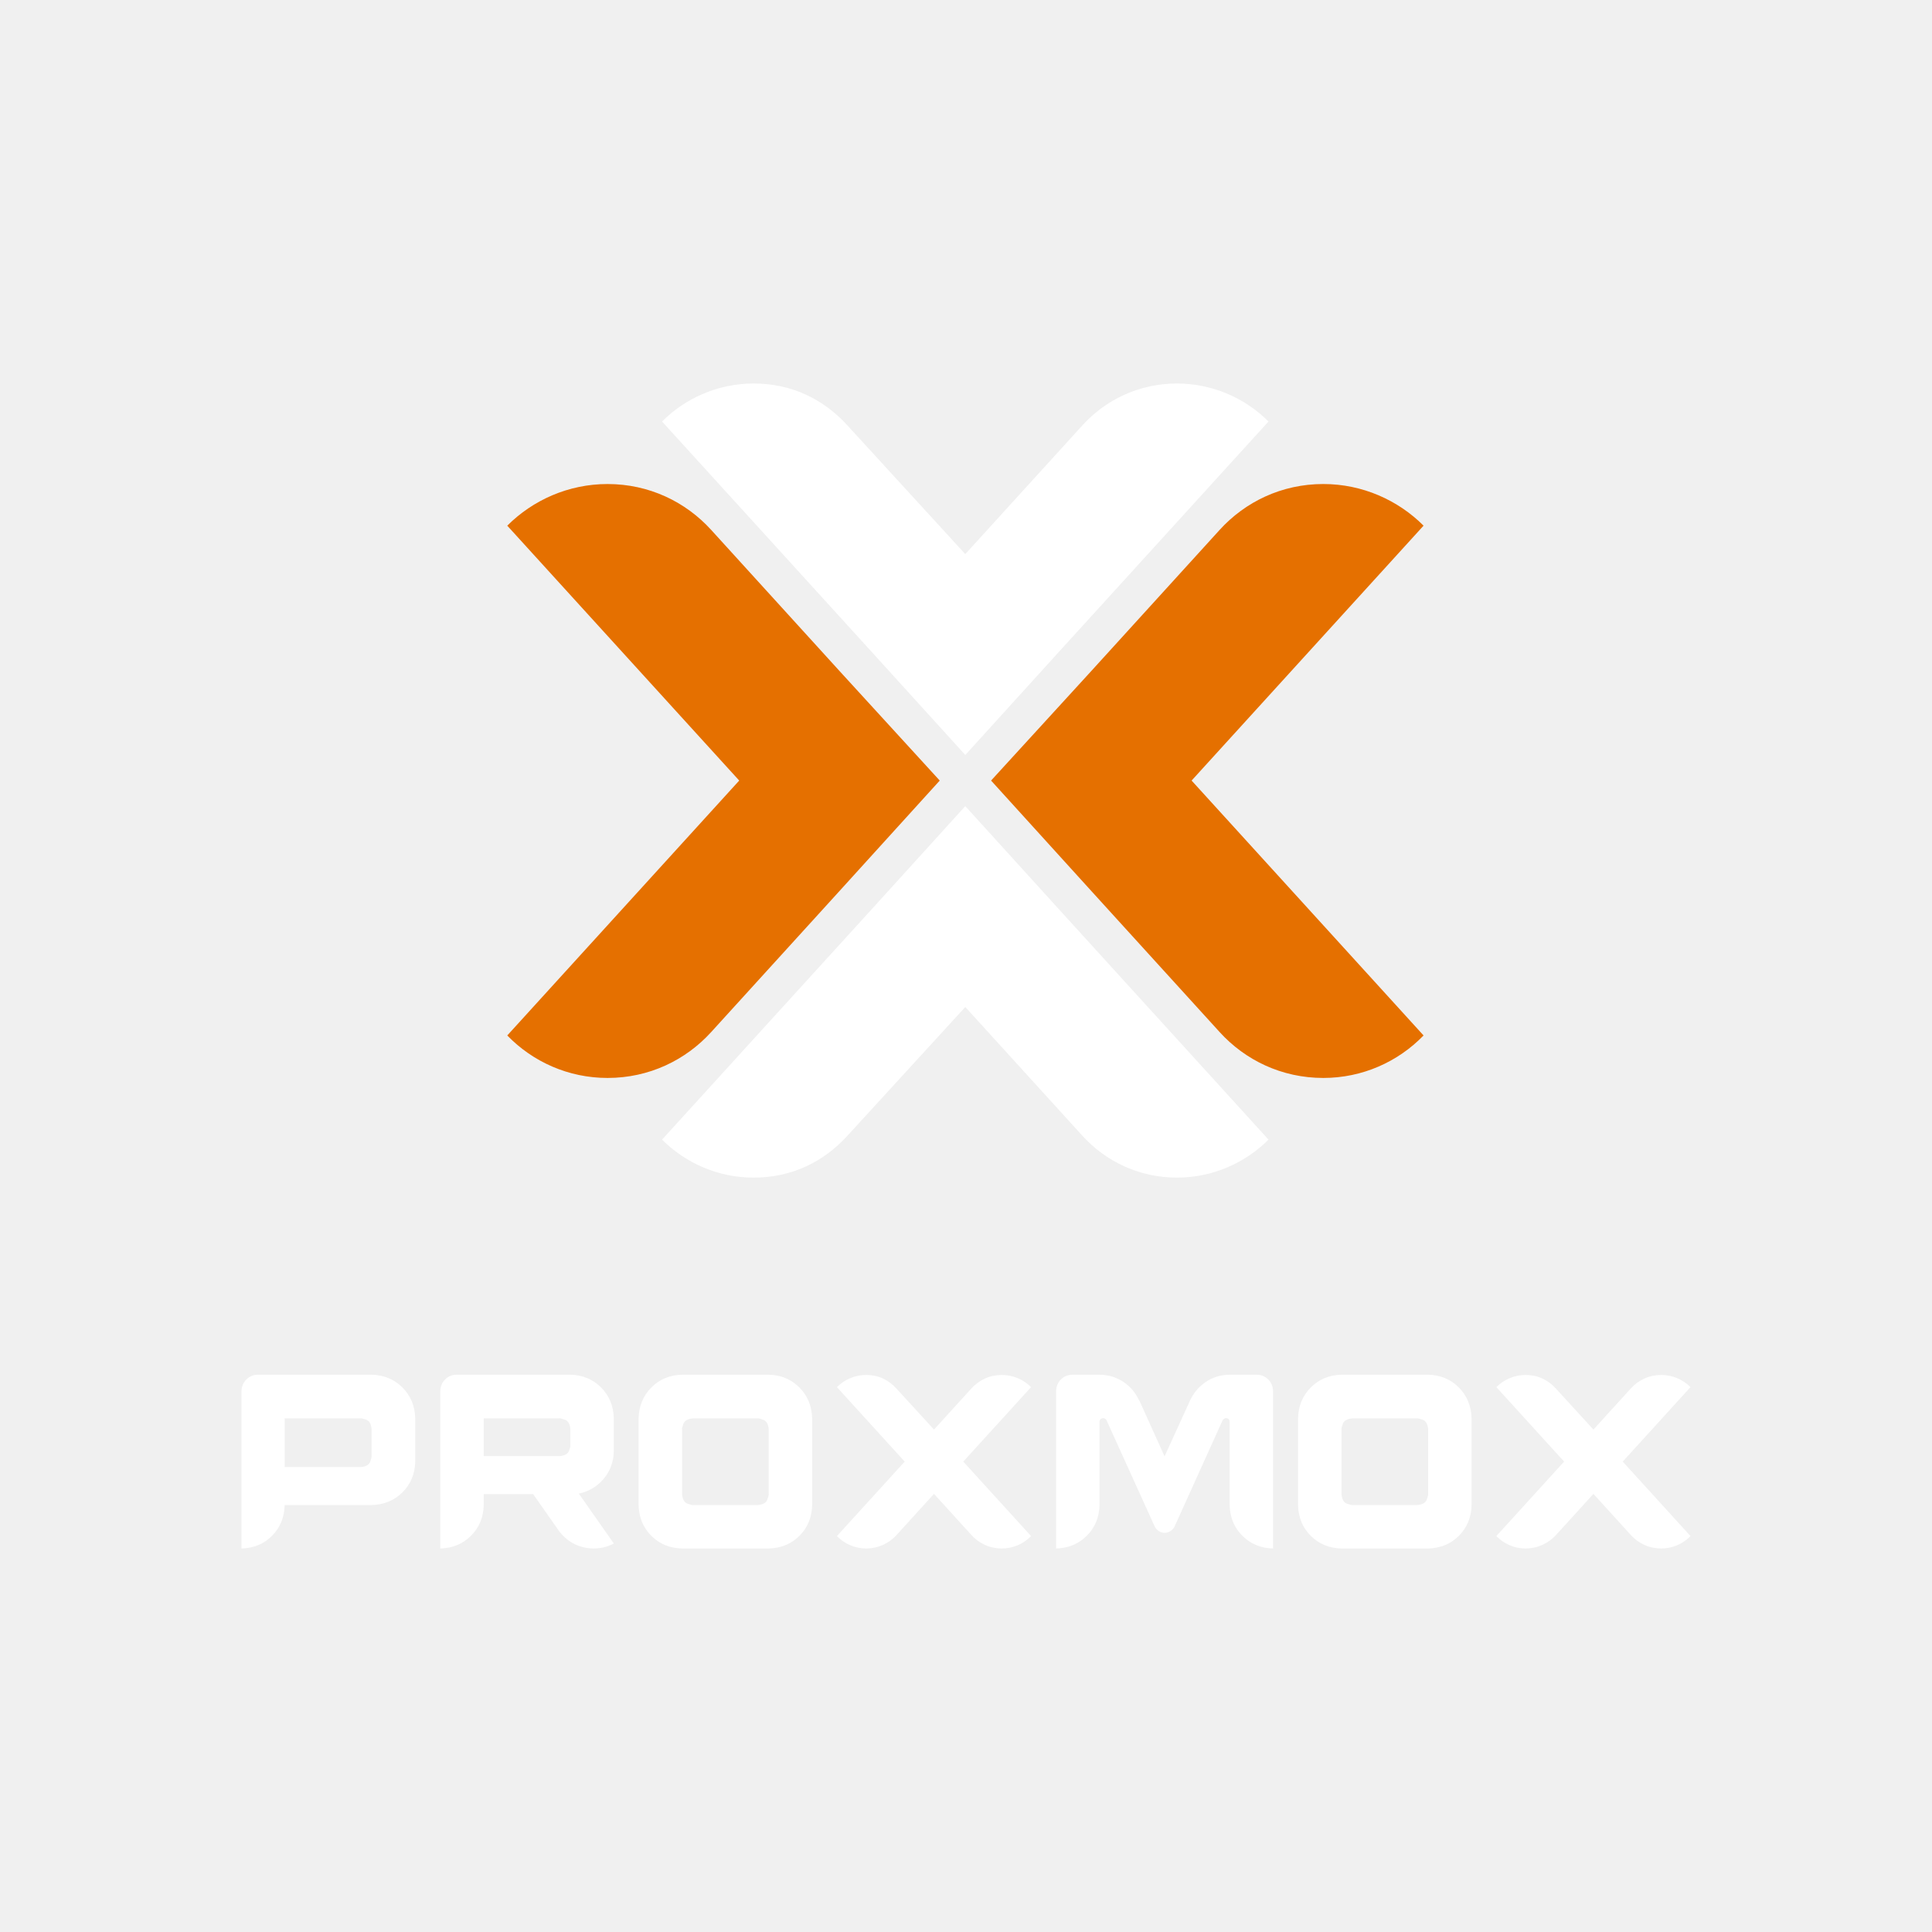
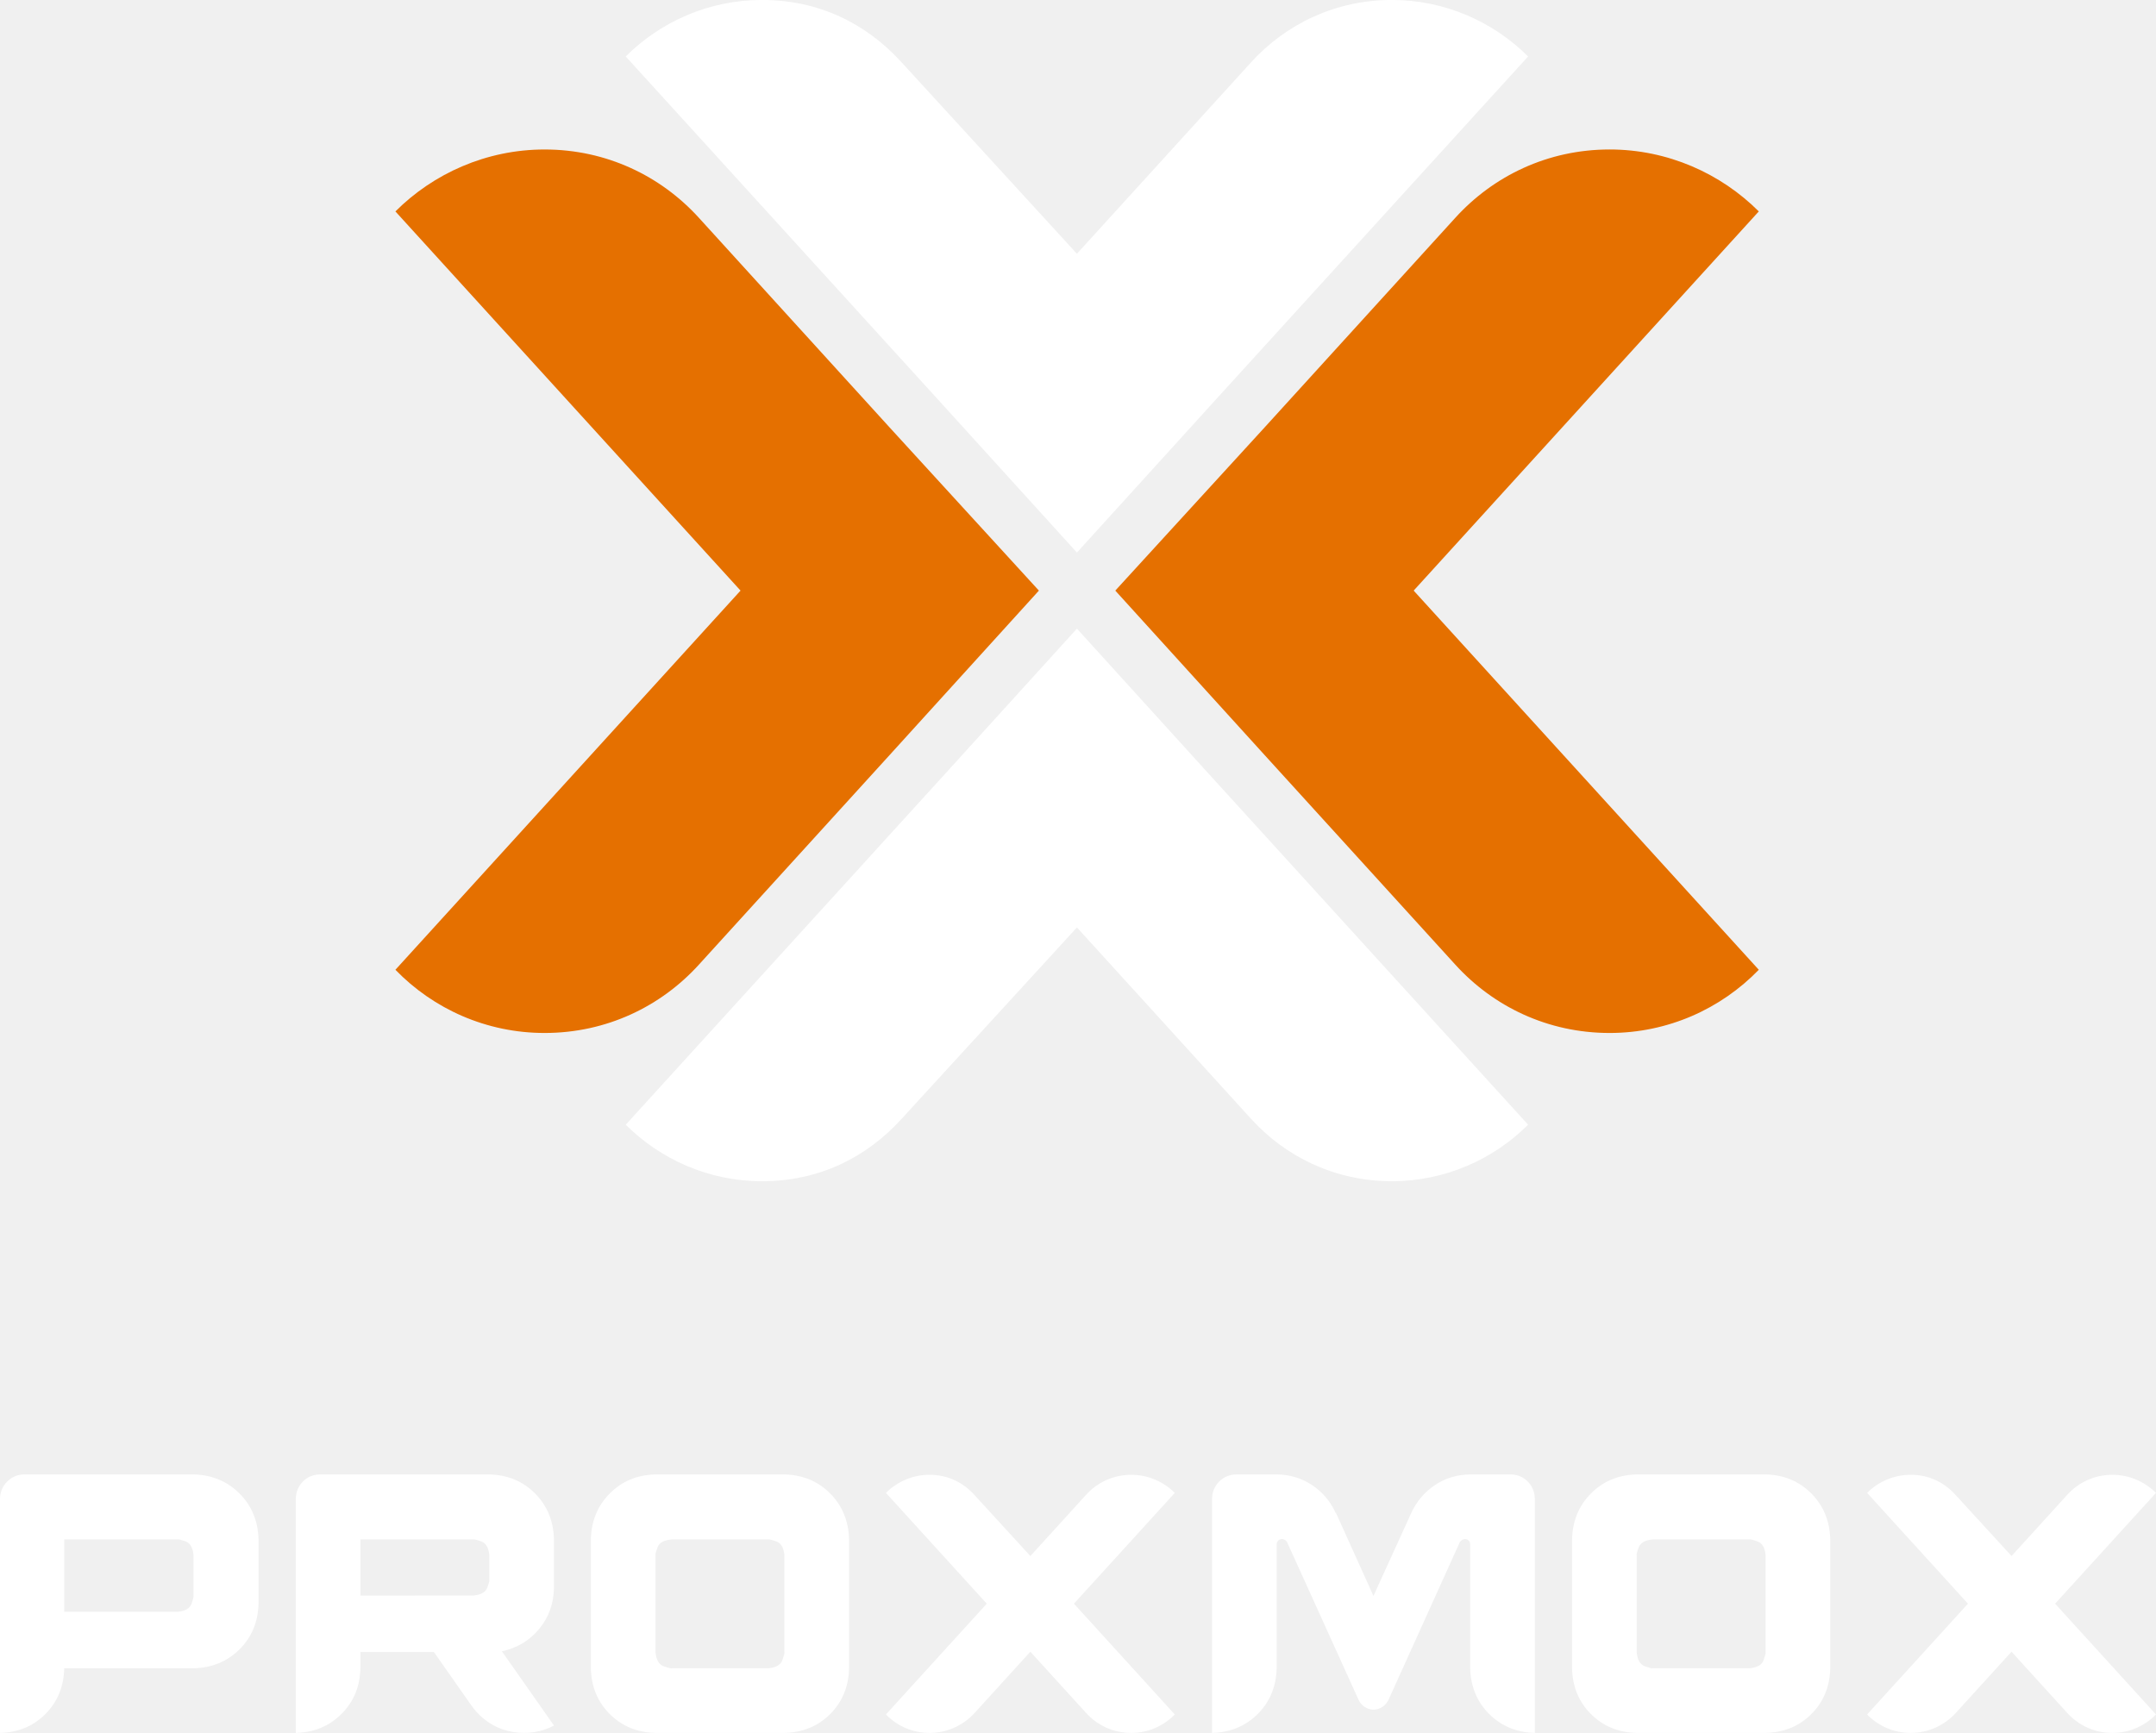
- <svg xmlns="http://www.w3.org/2000/svg" width="800" height="800" viewBox="0 0 211.667 211.667" version="1.1" id="svg924">
+ <svg xmlns="http://www.w3.org/2000/svg" version="1.1" id="svg924" viewBox="26.46 42.02 158.75 127.63">
  <defs id="defs918" />
  <g id="layer1" transform="translate(-11.34692,-31.36846)">
    <g id="g209">
      <g transform="matrix(0.8466667,0,0,0.8466667,544.0516,-814.3004)" id="g1288" style="fill:#ffffff">
        <g id="g1286" style="font-style:normal;font-variant:normal;font-weight:normal;font-stretch:normal;font-size:25.834px;line-height:125%;font-family:Helion;-inkscape-font-specification:Helion;text-align:start;letter-spacing:0px;word-spacing:0px;writing-mode:lr-tb;text-anchor:start;fill:#ffffff;fill-opacity:1;stroke:none" transform="matrix(1.243514,0,0,1.243514,-791.0648,553.7586)">
          <path id="path1272" d="m 168.851,500.959 h -11.857 c -0.466,0.013 -0.858,0.181 -1.179,0.504 -0.32,0.323 -0.487,0.723 -0.501,1.201 v 16.378 c 1.272,-0.032 2.331,-0.472 3.177,-1.321 0.846,-0.849 1.285,-1.915 1.317,-3.2 h 9.042 c 1.286,-0.032 2.357,-0.472 3.213,-1.321 0.856,-0.849 1.301,-1.915 1.334,-3.2 v -4.495 c -0.033,-1.286 -0.477,-2.357 -1.334,-3.213 -0.856,-0.856 -1.927,-1.301 -3.213,-1.334 z m -9.042,9.61 v -5.063 h 7.931 c 0.046,-0.023 0.231,0.023 0.555,0.139 0.324,0.116 0.509,0.44 0.555,0.972 v 2.816 c 0.023,0.047 -0.023,0.237 -0.139,0.568 -0.116,0.332 -0.44,0.521 -0.972,0.568 z" style="fill:#ffffff;fill-opacity:1" />
          <path id="path1274" d="m 194.059,508.89 v -3.384 c -0.032,-1.286 -0.472,-2.357 -1.321,-3.213 -0.849,-0.856 -1.915,-1.301 -3.2,-1.334 h -11.857 c -0.477,0.013 -0.873,0.181 -1.188,0.504 -0.315,0.323 -0.479,0.723 -0.491,1.201 v 16.378 c 1.273,-0.032 2.337,-0.472 3.19,-1.321 0.854,-0.849 1.297,-1.915 1.33,-3.2 v -1.137 h 5.141 l 2.609,3.72 c 0.419,0.601 0.944,1.072 1.576,1.414 0.632,0.342 1.338,0.517 2.118,0.523 0.376,-5.4e-4 0.741,-0.045 1.095,-0.132 0.354,-0.088 0.686,-0.216 0.998,-0.384 l -3.642,-5.192 c 1.056,-0.229 1.921,-0.746 2.596,-1.553 0.675,-0.807 1.024,-1.77 1.046,-2.89 z m -13.537,0.542 v -3.927 h 7.879 c 0.047,-0.023 0.237,0.023 0.568,0.139 0.332,0.116 0.521,0.44 0.568,0.972 v 1.705 c 0.024,0.046 -0.024,0.231 -0.142,0.555 -0.118,0.324 -0.45,0.509 -0.995,0.555 z" style="fill:#ffffff;fill-opacity:1" />
          <path id="path1276" d="m 210.175,500.959 h -9.016 c -1.285,0.033 -2.351,0.477 -3.2,1.334 -0.849,0.856 -1.289,1.927 -1.321,3.213 v 9.016 c 0.032,1.285 0.472,2.351 1.321,3.2 0.849,0.849 1.915,1.289 3.2,1.321 h 9.016 c 1.285,-0.032 2.351,-0.472 3.2,-1.321 0.849,-0.849 1.289,-1.915 1.321,-3.2 v -9.016 c -0.032,-1.286 -0.472,-2.357 -1.321,-3.213 -0.849,-0.856 -1.915,-1.301 -3.2,-1.334 z m 0,12.426 c 0.024,0.047 -0.024,0.237 -0.142,0.568 -0.118,0.332 -0.45,0.521 -0.995,0.568 h -6.742 c -0.047,0.024 -0.237,-0.024 -0.568,-0.142 -0.332,-0.118 -0.521,-0.45 -0.568,-0.995 v -6.768 c -0.024,-0.046 0.024,-0.231 0.142,-0.555 0.118,-0.324 0.45,-0.509 0.995,-0.555 h 6.742 c 0.047,-0.023 0.237,0.023 0.568,0.139 0.332,0.116 0.521,0.44 0.568,0.972 z" style="fill:#ffffff;fill-opacity:1" />
          <path id="path1278" d="m 237.477,502.251 c -0.392,-0.392 -0.848,-0.7 -1.369,-0.924 -0.521,-0.224 -1.081,-0.338 -1.679,-0.342 -0.637,0.005 -1.223,0.131 -1.76,0.378 -0.537,0.247 -1.001,0.586 -1.392,1.017 l -3.901,4.288 -3.927,-4.288 c -0.402,-0.442 -0.864,-0.785 -1.389,-1.027 -0.524,-0.242 -1.103,-0.365 -1.737,-0.368 -0.598,0.004 -1.158,0.118 -1.679,0.342 -0.521,0.224 -0.977,0.532 -1.369,0.924 l 7.052,7.75 -7.052,7.75 c 0.392,0.404 0.848,0.72 1.369,0.946 0.521,0.227 1.081,0.342 1.679,0.346 0.625,-0.005 1.209,-0.131 1.75,-0.378 0.541,-0.247 1.009,-0.586 1.401,-1.017 l 3.901,-4.288 3.901,4.288 c 0.391,0.431 0.855,0.77 1.392,1.017 0.537,0.247 1.123,0.373 1.76,0.378 0.598,-0.004 1.158,-0.119 1.679,-0.346 0.521,-0.227 0.977,-0.542 1.369,-0.946 l -7.052,-7.75 z" style="fill:#ffffff;fill-opacity:1" />
          <path id="path1280" d="m 260.98,500.959 h -2.842 c -0.929,0.013 -1.757,0.265 -2.483,0.756 -0.726,0.491 -1.276,1.143 -1.65,1.957 l 0.026,-0.052 -2.661,5.838 -2.635,-5.838 v 0.052 c -0.363,-0.814 -0.91,-1.466 -1.64,-1.957 -0.731,-0.491 -1.562,-0.743 -2.493,-0.756 h -2.816 c -0.489,0.013 -0.893,0.181 -1.211,0.504 -0.318,0.323 -0.483,0.723 -0.494,1.201 v 16.378 c 1.273,-0.032 2.337,-0.472 3.19,-1.321 0.854,-0.849 1.297,-1.915 1.33,-3.2 v -8.654 c 0.002,-0.118 0.037,-0.211 0.107,-0.281 0.069,-0.069 0.163,-0.105 0.281,-0.107 0.067,0.002 0.133,0.024 0.197,0.065 0.064,0.041 0.11,0.088 0.139,0.142 l 5.012,11.057 c 0.095,0.198 0.235,0.358 0.42,0.481 0.185,0.123 0.39,0.187 0.614,0.191 0.222,-0.003 0.424,-0.062 0.604,-0.178 0.18,-0.116 0.323,-0.272 0.429,-0.468 L 257.415,505.687 c 0.039,-0.054 0.09,-0.101 0.152,-0.142 0.062,-0.041 0.132,-0.062 0.21,-0.065 0.105,0.002 0.192,0.037 0.258,0.107 0.067,0.069 0.101,0.163 0.103,0.281 v 8.654 c 0.033,1.285 0.477,2.351 1.33,3.2 0.854,0.849 1.917,1.289 3.19,1.321 v -16.378 c -0.012,-0.478 -0.175,-0.878 -0.491,-1.201 -0.315,-0.323 -0.712,-0.491 -1.188,-0.504 z" style="fill:#ffffff;fill-opacity:1" />
          <path id="path1282" d="m 278.796,500.959 h -9.016 c -1.285,0.033 -2.351,0.477 -3.2,1.334 -0.849,0.856 -1.289,1.927 -1.321,3.213 v 9.016 c 0.032,1.285 0.472,2.351 1.321,3.2 0.849,0.849 1.915,1.289 3.2,1.321 h 9.016 c 1.285,-0.032 2.351,-0.472 3.2,-1.321 0.849,-0.849 1.289,-1.915 1.321,-3.2 v -9.016 c -0.032,-1.286 -0.472,-2.357 -1.321,-3.213 -0.849,-0.856 -1.915,-1.301 -3.2,-1.334 z m 0,12.426 c 0.024,0.047 -0.024,0.237 -0.142,0.568 -0.118,0.332 -0.45,0.521 -0.995,0.568 h -6.742 c -0.047,0.024 -0.237,-0.024 -0.568,-0.142 -0.332,-0.118 -0.521,-0.45 -0.568,-0.995 v -6.768 c -0.024,-0.046 0.024,-0.231 0.142,-0.555 0.118,-0.324 0.45,-0.509 0.995,-0.555 h 6.742 c 0.047,-0.023 0.237,0.023 0.568,0.139 0.332,0.116 0.521,0.44 0.568,0.972 z" style="fill:#ffffff;fill-opacity:1" />
          <path id="path1284" d="m 306.097,502.251 c -0.392,-0.392 -0.848,-0.7 -1.369,-0.924 -0.521,-0.224 -1.081,-0.338 -1.679,-0.342 -0.637,0.005 -1.223,0.131 -1.76,0.378 -0.537,0.247 -1.001,0.586 -1.392,1.017 l -3.901,4.288 -3.927,-4.288 c -0.402,-0.442 -0.864,-0.785 -1.389,-1.027 -0.524,-0.242 -1.103,-0.365 -1.737,-0.368 -0.598,0.004 -1.158,0.118 -1.679,0.342 -0.521,0.224 -0.977,0.532 -1.369,0.924 l 7.052,7.75 -7.052,7.75 c 0.392,0.404 0.848,0.72 1.369,0.946 0.521,0.227 1.081,0.342 1.679,0.346 0.625,-0.005 1.209,-0.131 1.75,-0.378 0.541,-0.247 1.009,-0.586 1.401,-1.017 l 3.901,-4.288 3.901,4.288 c 0.391,0.431 0.855,0.77 1.392,1.017 0.537,0.247 1.123,0.373 1.76,0.378 0.598,-0.004 1.158,-0.119 1.679,-0.346 0.521,-0.227 0.977,-0.542 1.369,-0.946 l -7.052,-7.75 z" style="fill:#ffffff;fill-opacity:1" />
        </g>
      </g>
      <path id="path1290" style="fill:#e57000;fill-opacity:1;fill-rule:nonzero;stroke:none;stroke-width:0.731" d="m 141.898,116.886 25.412,27.926 c -2.793,2.885 -6.702,4.655 -10.985,4.655 -4.561,0 -8.563,-1.955 -11.356,-5.027 l -14.056,-15.452 -10.985,-12.102 10.985,-12.009 14.056,-15.453 c 2.793,-3.071 6.795,-5.027 11.356,-5.027 4.283,0 8.193,1.769 10.985,4.562 z" />
      <path id="path1292" style="fill:#e57000;fill-opacity:1;fill-rule:nonzero;stroke:none;stroke-width:0.731" d="m 92.334,116.886 -25.412,27.926 c 2.793,2.885 6.702,4.655 10.985,4.655 4.561,0 8.563,-1.955 11.356,-5.027 L 103.319,128.988 114.303,116.886 103.319,104.878 89.263,89.425 c -2.793,-3.071 -6.795,-5.027 -11.356,-5.027 -4.283,0 -8.193,1.769 -10.985,4.562 z" />
      <path id="path1294" style="fill:#ffffff;fill-opacity:1;fill-rule:nonzero;stroke:none;stroke-width:0.667" d="m 127.129,130.733 -10.026,-11.046 -10.026,11.046 -23.195,25.49 c 2.549,2.549 6.118,4.163 10.025,4.163 4.164,0 7.648,-1.7 10.281,-4.588 l 12.915,-14.104 12.829,14.104 c 2.549,2.803 6.202,4.588 10.365,4.588 3.909,0 7.478,-1.614 10.027,-4.163 z" />
      <path id="path1296" style="fill:#ffffff;fill-opacity:1;fill-rule:nonzero;stroke:none;stroke-width:0.667" d="M 127.129,103.038 117.103,114.084 107.076,103.038 83.881,77.548 c 2.549,-2.549 6.118,-4.163 10.025,-4.163 4.164,0 7.648,1.7 10.281,4.588 l 12.915,14.104 12.829,-14.104 c 2.549,-2.803 6.202,-4.588 10.365,-4.588 3.909,0 7.478,1.614 10.027,4.163 z" />
    </g>
  </g>
</svg>
